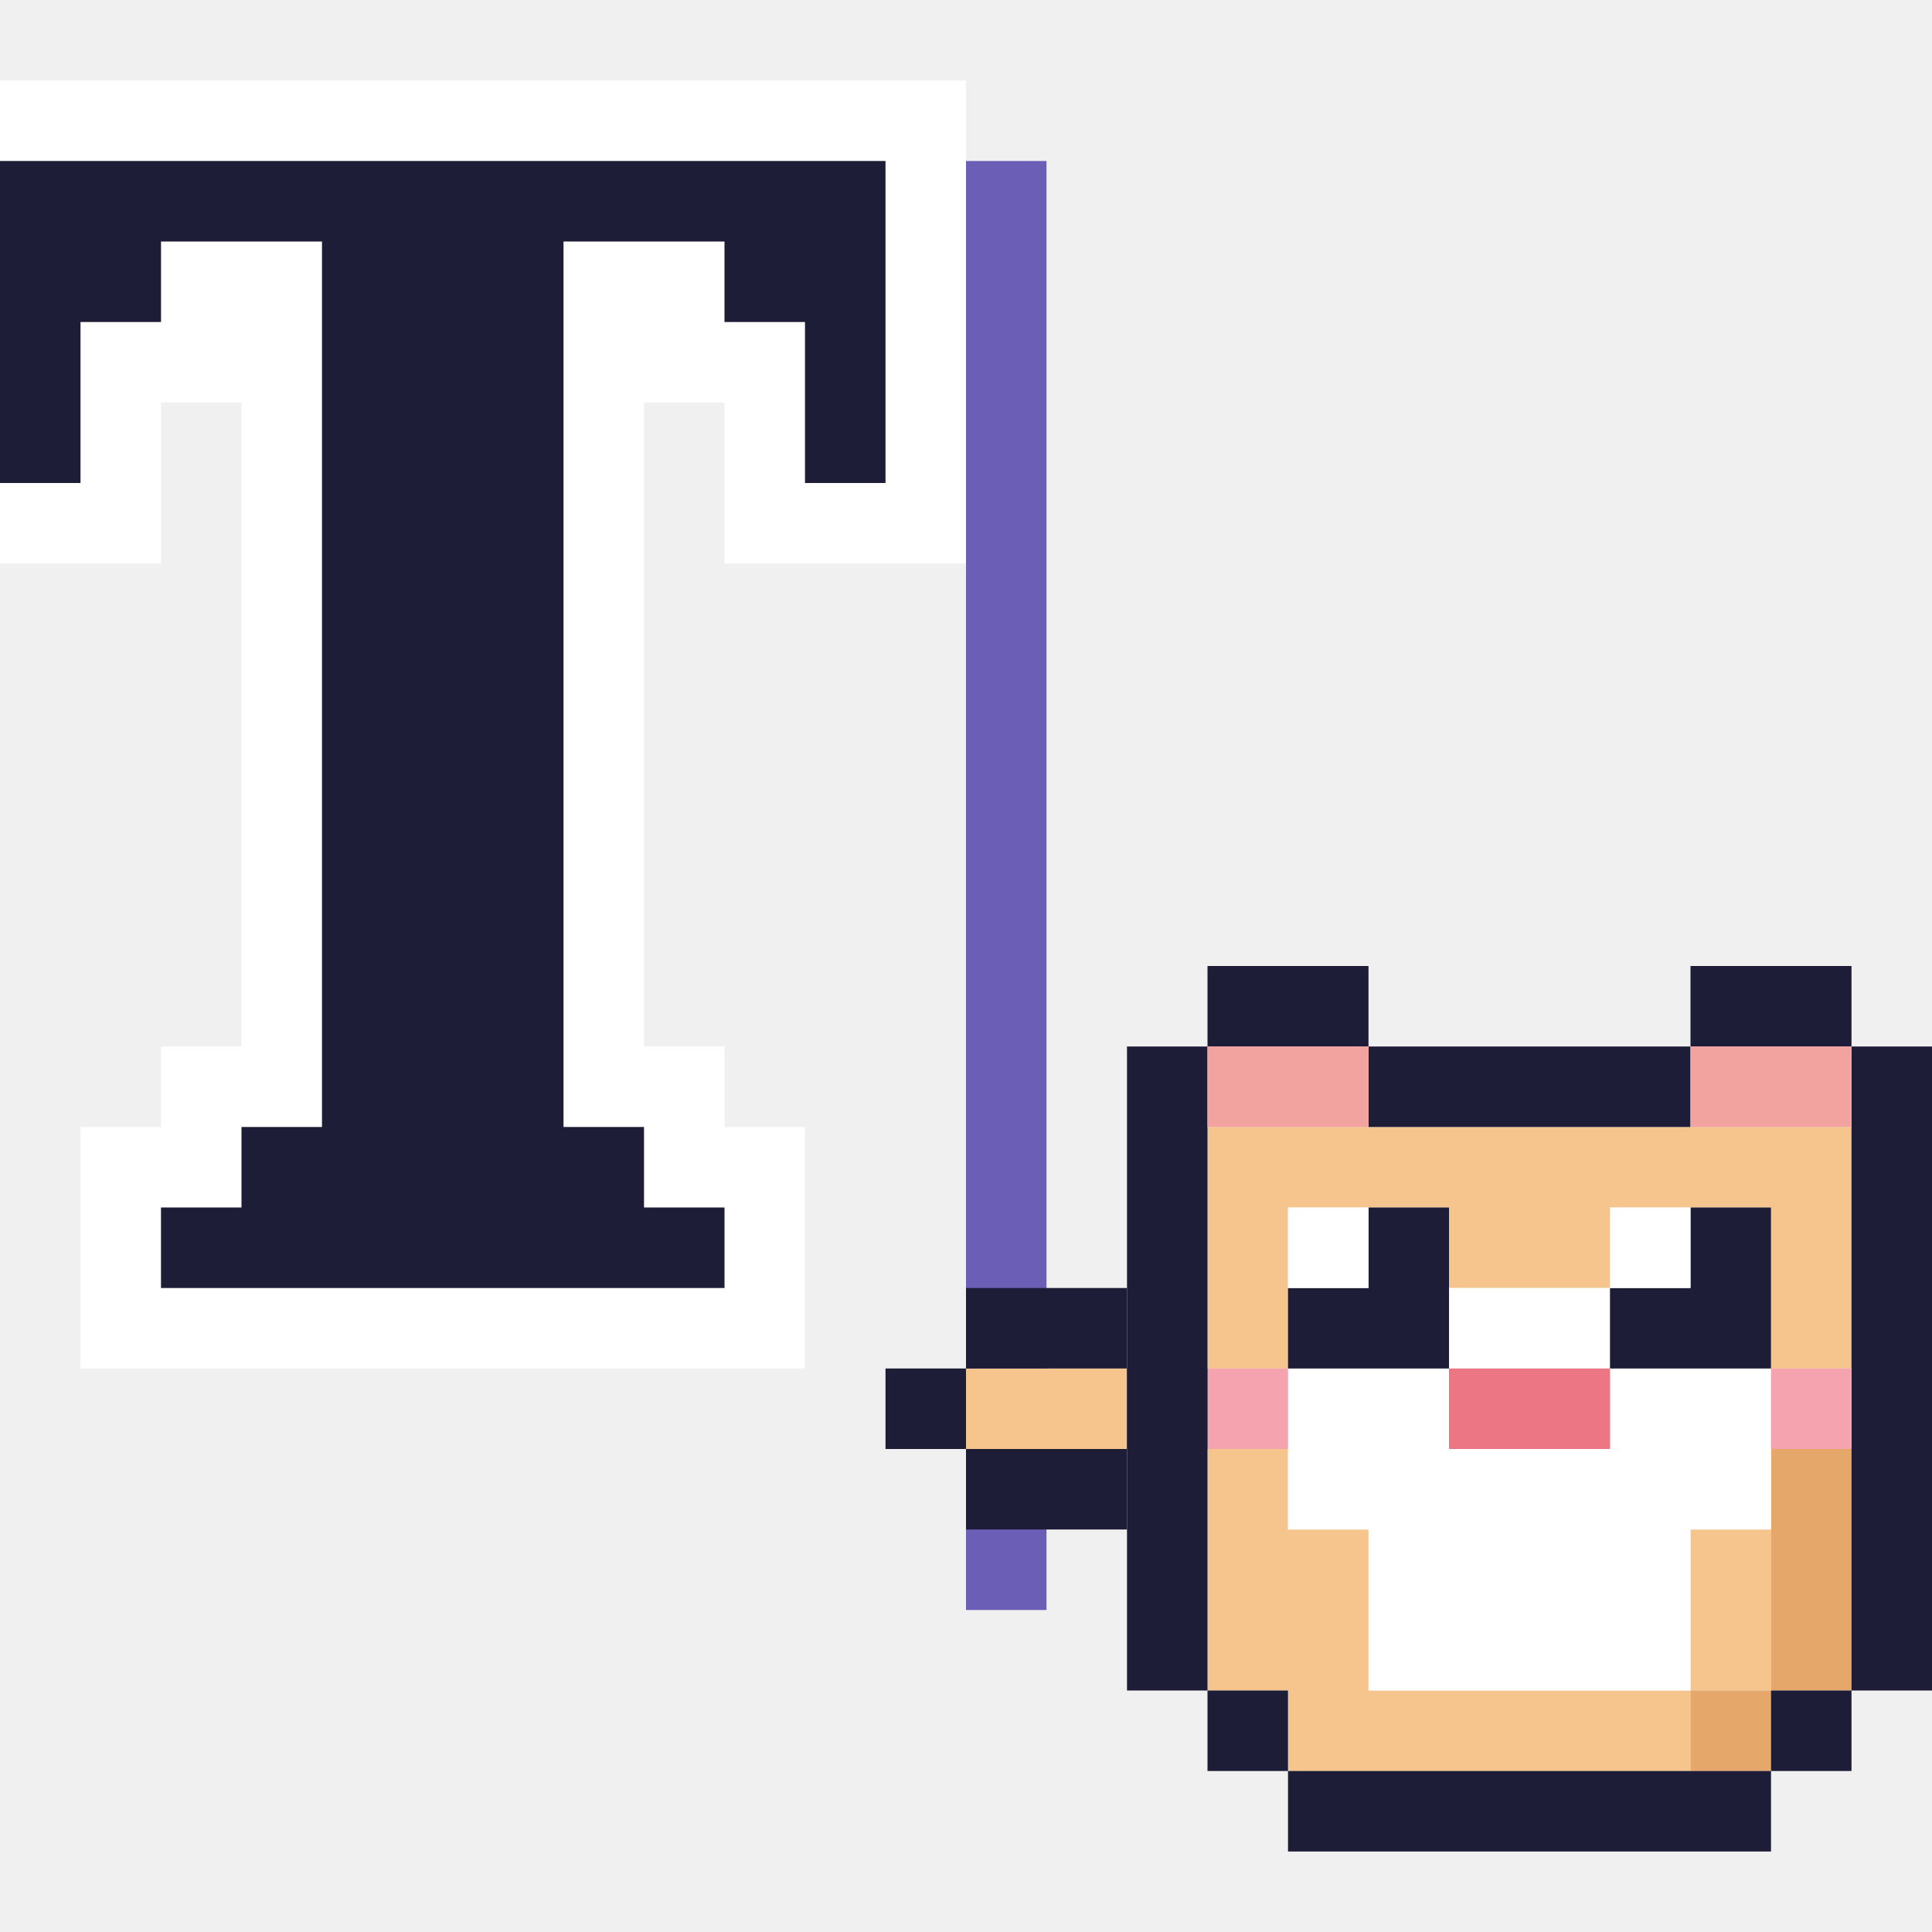
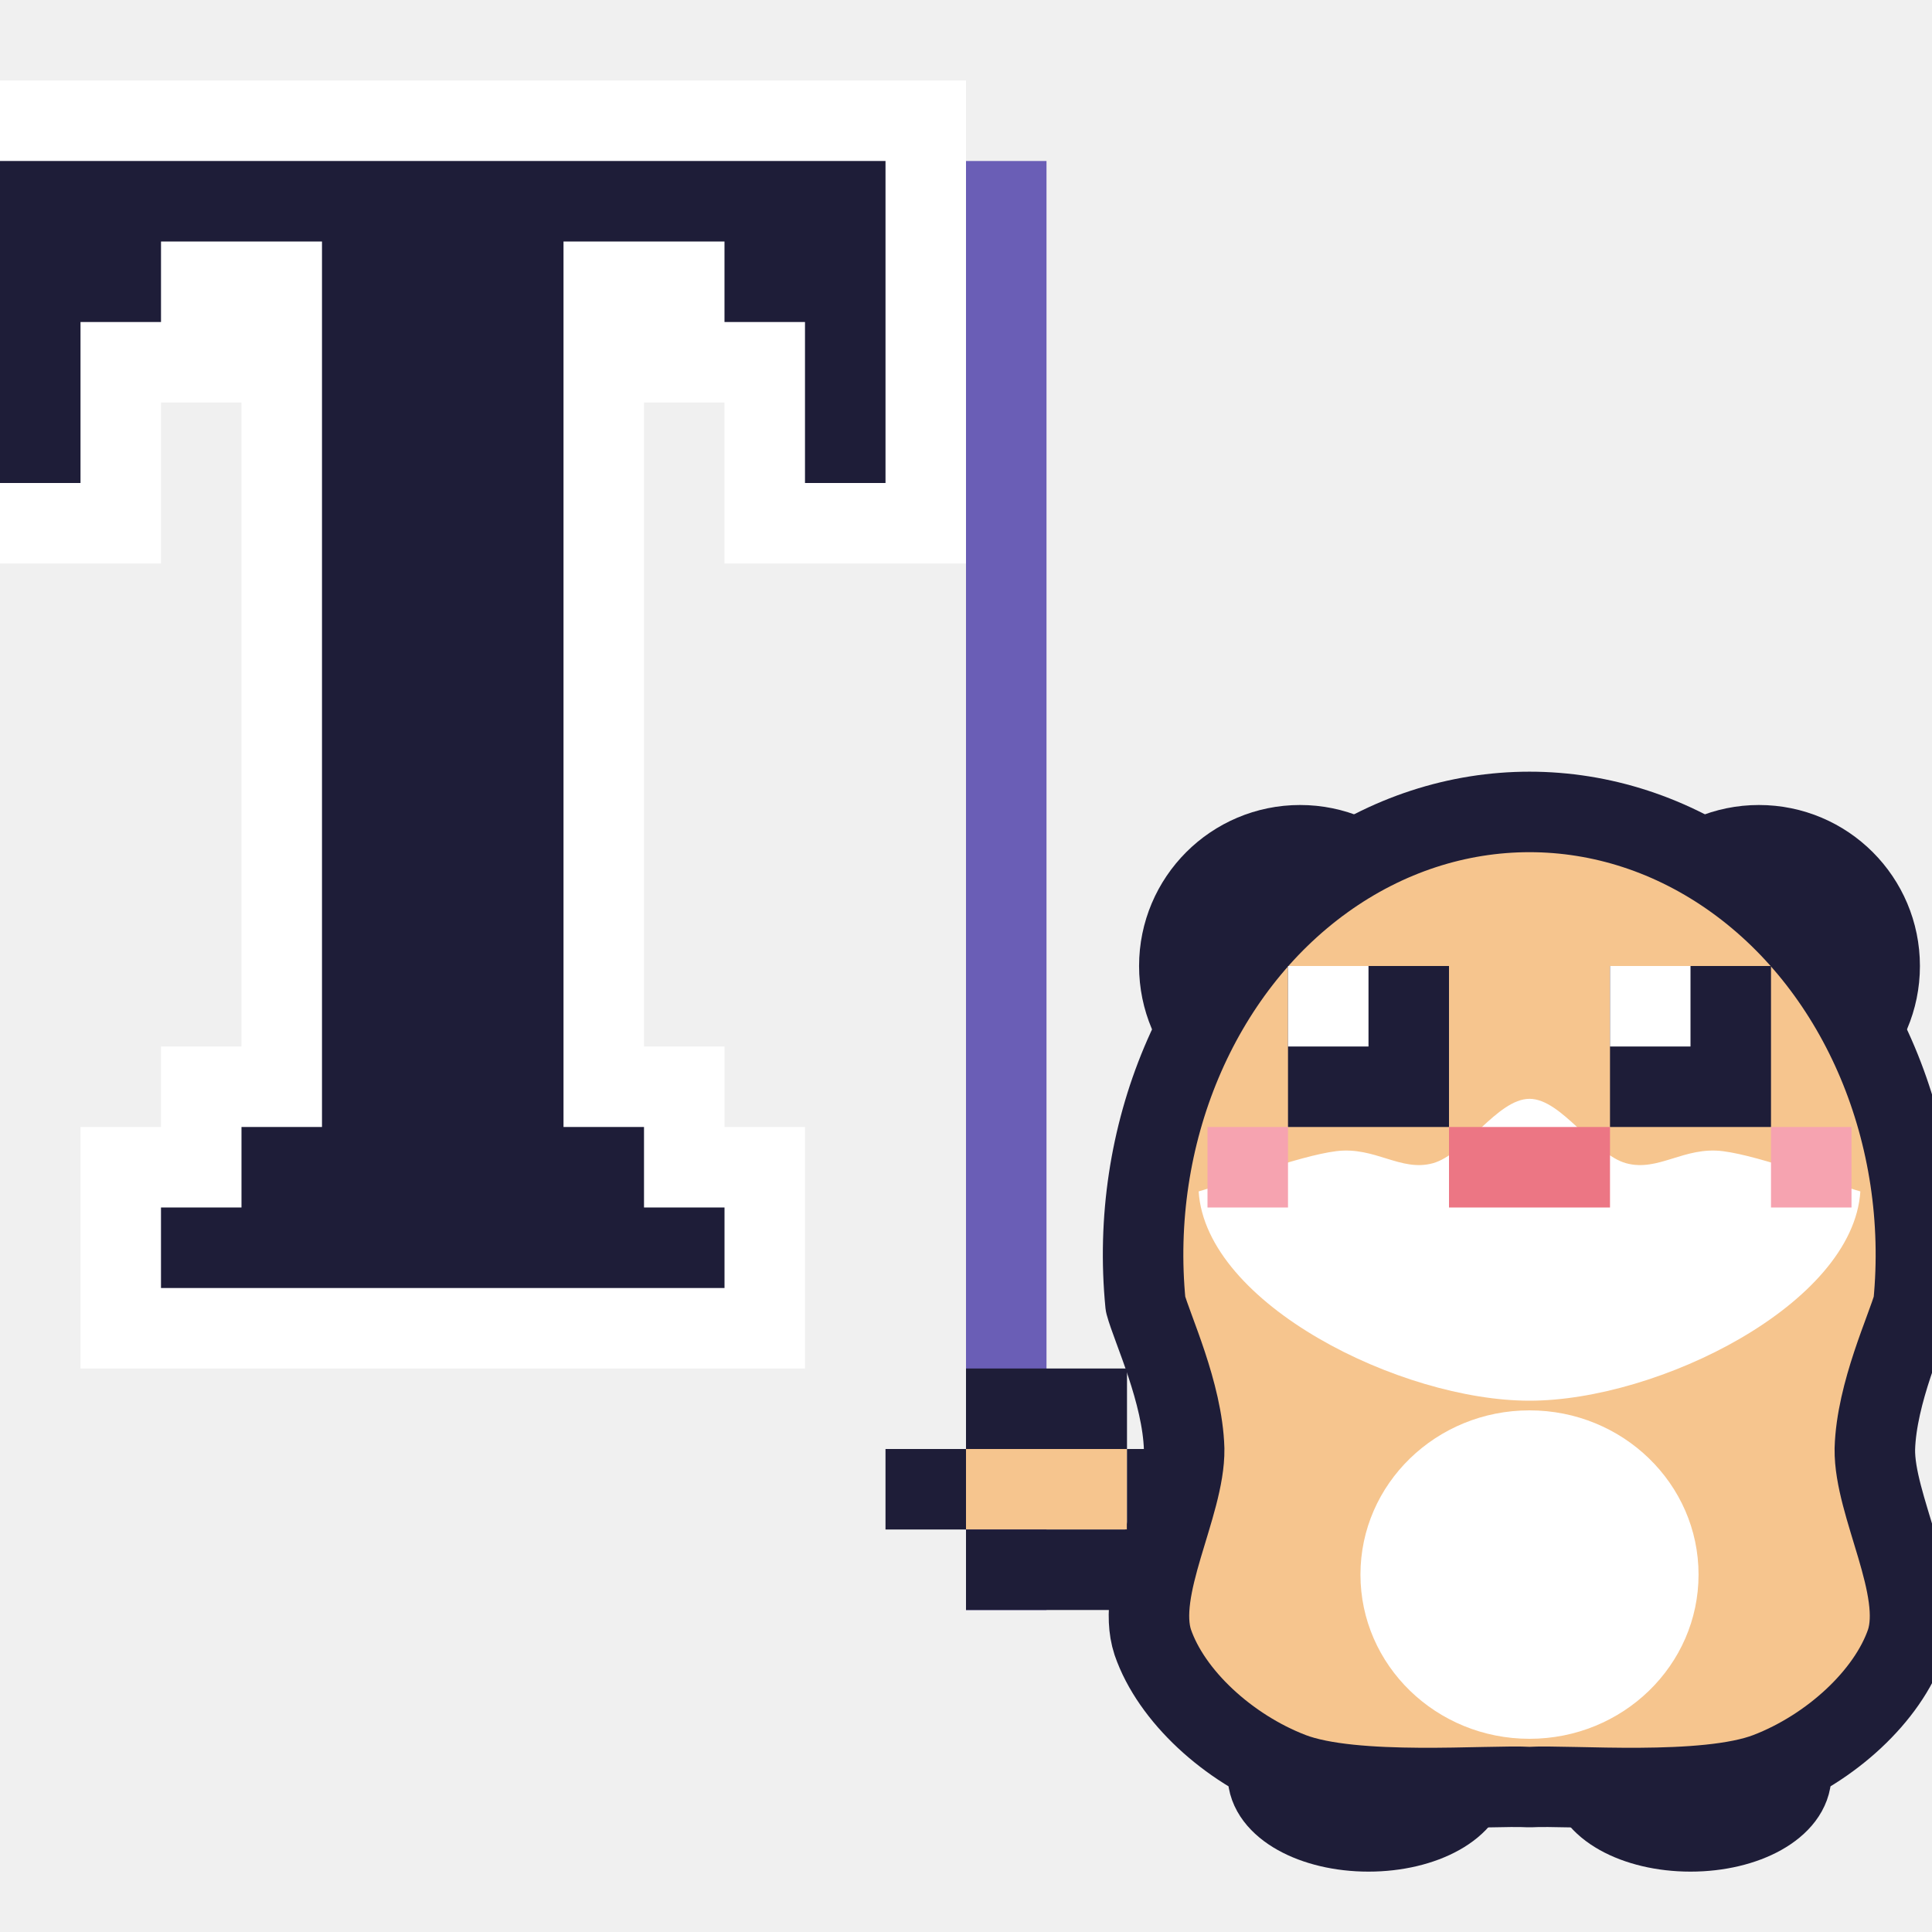
<svg xmlns="http://www.w3.org/2000/svg" width="24" height="24" viewBox="0 0 24 24">
  <g id="back">
    <path id="glyph_halo" d="M0 1h12v1h-12ZM11 2h1v1h-1ZM2 3h2v1h-2ZM7 3h2v1h-2ZM11 3h1v1h-1ZM1 4h3v1h-3ZM7 4h3v1h-3ZM11 4h1v1h-1ZM1 5h1v1h-1ZM3 5h1v1h-1ZM7 5h1v1h-1ZM9 5h1v1h-1ZM11 5h1v1h-1ZM0 6h2v1h-2ZM3 6h1v1h-1ZM7 6h1v1h-1ZM9 6h3v1h-3ZM3 7h1v1h-1ZM7 7h1v1h-1ZM3 8h1v1h-1ZM7 8h1v1h-1ZM3 9h1v1h-1ZM7 9h1v1h-1ZM3 10h1v1h-1ZM7 10h1v1h-1ZM3 11h1v1h-1ZM7 11h1v1h-1ZM3 12h1v1h-1ZM7 12h1v1h-1ZM2 13h2v1h-2ZM7 13h2v1h-2ZM1 14h2v1h-2ZM8 14h2v1h-2ZM1 15h1v1h-1ZM9 15h1v1h-1ZM1 16h9v1h-9Z" fill="#FFFFFF" />
  </g>
  <g id="hamster">
-     <path id="hm_peach" d="M15 14h8v1h-8ZM15 15h1v1h-1ZM18 15h2v1h-2ZM22 15h1v1h-1ZM15 16h1v1h-1ZM22 16h1v1h-1ZM15 18h1v1h-1ZM15 19h2v1h-2ZM21 19h1v1h-1ZM15 20h2v1h-2ZM21 20h1v1h-1ZM16 21h5v1h-5Z" fill="#F6C58E" />
-     <path id="hm_peach_shade" d="M22 18h1v1h-1ZM22 19h1v1h-1ZM22 20h1v1h-1ZM21 21h1v1h-1Z" fill="#E5A86A" />
-     <path id="hm_muzzle" d="M18 16h2v1h-2ZM16 17h2v1h-2ZM20 17h2v1h-2ZM16 18h6v1h-6ZM17 19h4v1h-4ZM17 20h4v1h-4Z" fill="#FFFFFF" />
-     <path id="hm_outline" d="M15 12h2v1h-2ZM21 12h2v1h-2ZM14 13h1v1h-1ZM17 13h4v1h-4ZM23 13h1v1h-1ZM14 14h1v1h-1ZM23 14h1v1h-1ZM14 15h1v1h-1ZM23 15h1v1h-1ZM14 16h1v1h-1ZM23 16h1v1h-1ZM14 17h1v1h-1ZM23 17h1v1h-1ZM14 18h1v1h-1ZM23 18h1v1h-1ZM14 19h1v1h-1ZM23 19h1v1h-1ZM14 20h1v1h-1ZM23 20h1v1h-1ZM15 21h1v1h-1ZM22 21h1v1h-1ZM16 22h6v1h-6Z" fill="#1E1D38" />
-     <path id="hm_ears_in" d="M15 13h2v1h-2ZM21 13h2v1h-2Z" fill="#F2A3A0" />
-     <path id="hm_eyes" d="M17 15h1v1h-1ZM21 15h1v1h-1ZM16 16h2v1h-2ZM20 16h2v1h-2Z" fill="#1E1D38" />
-     <path id="hm_eyes_hl" d="M16 15h1v1h-1ZM20 15h1v1h-1Z" fill="#FFFFFF" />
-     <path id="hm_blush" d="M15 17h1v1h-1ZM22 17h1v1h-1Z" fill="#F6A3B0" />
-     <path id="hm_nose" d="M18 17h2v1h-2Z" fill="#EC7684" />
+     <path id="hb_feet" d="M15.75 22.05A1.25 0.7 0 1 1 18.25 22.05A1.25 0.7 0 1 1 15.75 22.05ZM19.75 22.05A1.25 0.7 0 1 1 22.25 22.05A1.25 0.7 0 1 1 19.75 22.05Z" fill="#F6C58E" stroke="#1E1D38" stroke-width="1" />
+     <path id="hb_ears" d="M14.65 12A1.5 1.5 0 1 1 17.65 12A1.5 1.5 0 1 1 14.65 12ZM20.35 12A1.5 1.5 0 1 1 23.35 12A1.5 1.5 0 1 1 20.35 12Z" fill="#F6C58E" stroke="#1E1D38" stroke-width="1" />
+     <path id="hb_ears_in" d="M15.65 12.2A0.78 0.78 0 1 1 17.2 12.2A0.78 0.78 0 1 1 15.65 12.2ZM20.8 12.2A0.78 0.78 0 1 1 22.35 12.2A0.78 0.78 0 1 1 20.8 12.2Z" fill="#F2A3A0" />
+     <path id="hb_body" d="M14.23 16.2A4.8 5.5 0 1 1 23.77 16.2C23.69 16.5 23.31 17.3 23.29 18C23.28 18.7 23.9 19.73 23.68 20.4C23.45 21.07 22.74 21.72 21.96 22.02C21.18 22.32 19.49 22.17 19 22.2C18.51 22.17 16.82 22.32 16.04 22.02C15.26 21.72 14.55 21.07 14.32 20.4C14.1 19.73 14.72 18.7 14.71 18C14.69 17.3 14.31 16.5 14.23 16.2Z" fill="#F6C58E" stroke="#1E1D38" stroke-width="1" stroke-linejoin="round" />
+     <path id="hb_muzzle" d="M14.89 14.8C15.18 14.72 16.12 14.36 16.6 14.3C17.08 14.24 17.4 14.56 17.8 14.45C18.2 14.34 18.6 13.65 19 13.65C19.4 13.65 19.8 14.34 20.2 14.45C20.6 14.56 20.92 14.24 21.4 14.3C21.88 14.36 22.82 14.72 23.11 14.8C23.02 16.2 20.6 17.4 19 17.4C17.4 17.4 14.98 16.2 14.89 14.8ZM16.9 19.56A2.1 2.04 0 1 1 21.1 19.56A2.1 2.04 0 1 1 16.9 19.56Z" fill="#FFFFFF" />
+     <path id="hb_eyes" d="M16 12h2v2h-2ZM20 12h2v2h-2Z" fill="#1E1D38" />
+     <path id="hb_eyes_hl" d="M16 12h1v1h-1ZM20 12h1v1h-1Z" fill="#FFFFFF" />
+     <path id="hb_nose" d="M18 14h2v1h-2Z" fill="#EC7684" />
+     <path id="hb_blush" d="M15 14h1v1h-1ZM22 14h1v1h-1Z" fill="#F6A3B0" />
  </g>
  <g id="object">
    <path id="glyph" d="M0 2h11v1h-11ZM0 3h2v1h-2ZM4 3h3v1h-3ZM9 3h2v1h-2ZM0 4h1v1h-1ZM4 4h3v1h-3ZM10 4h1v1h-1ZM0 5h1v1h-1ZM4 5h3v1h-3ZM10 5h1v1h-1ZM4 6h3v1h-3ZM4 7h3v1h-3ZM4 8h3v1h-3ZM4 9h3v1h-3ZM4 10h3v1h-3ZM4 11h3v1h-3ZM4 12h3v1h-3ZM4 13h3v1h-3ZM3 14h5v1h-5ZM2 15h7v1h-7Z" fill="#1E1D38" />
  </g>
  <g id="object_fx">
    <path id="cursor" d="M12 2h1v18h-1Z" fill="#6A5EB6" />
  </g>
  <g id="front">
-     <path id="paw_peach" d="M12 17h2v1h-2Z" fill="#F6C58E" />
-     <path id="paw_outline" d="M12 16h2v1h-2ZM11 17h1v1h-1ZM14 17h1v1h-1ZM12 18h2v1h-2Z" fill="#1E1D38" />
+     <path id="hp_peach" d="M12 18h2v1h-2Z" fill="#F6C58E" />
+     <path id="hp_outline" d="M12 17h2v1h-2ZM11 18h1v1h-1ZM14 18h1v1h-1ZM12 19h2v1h-2Z" fill="#1E1D38" />
  </g>
</svg>
